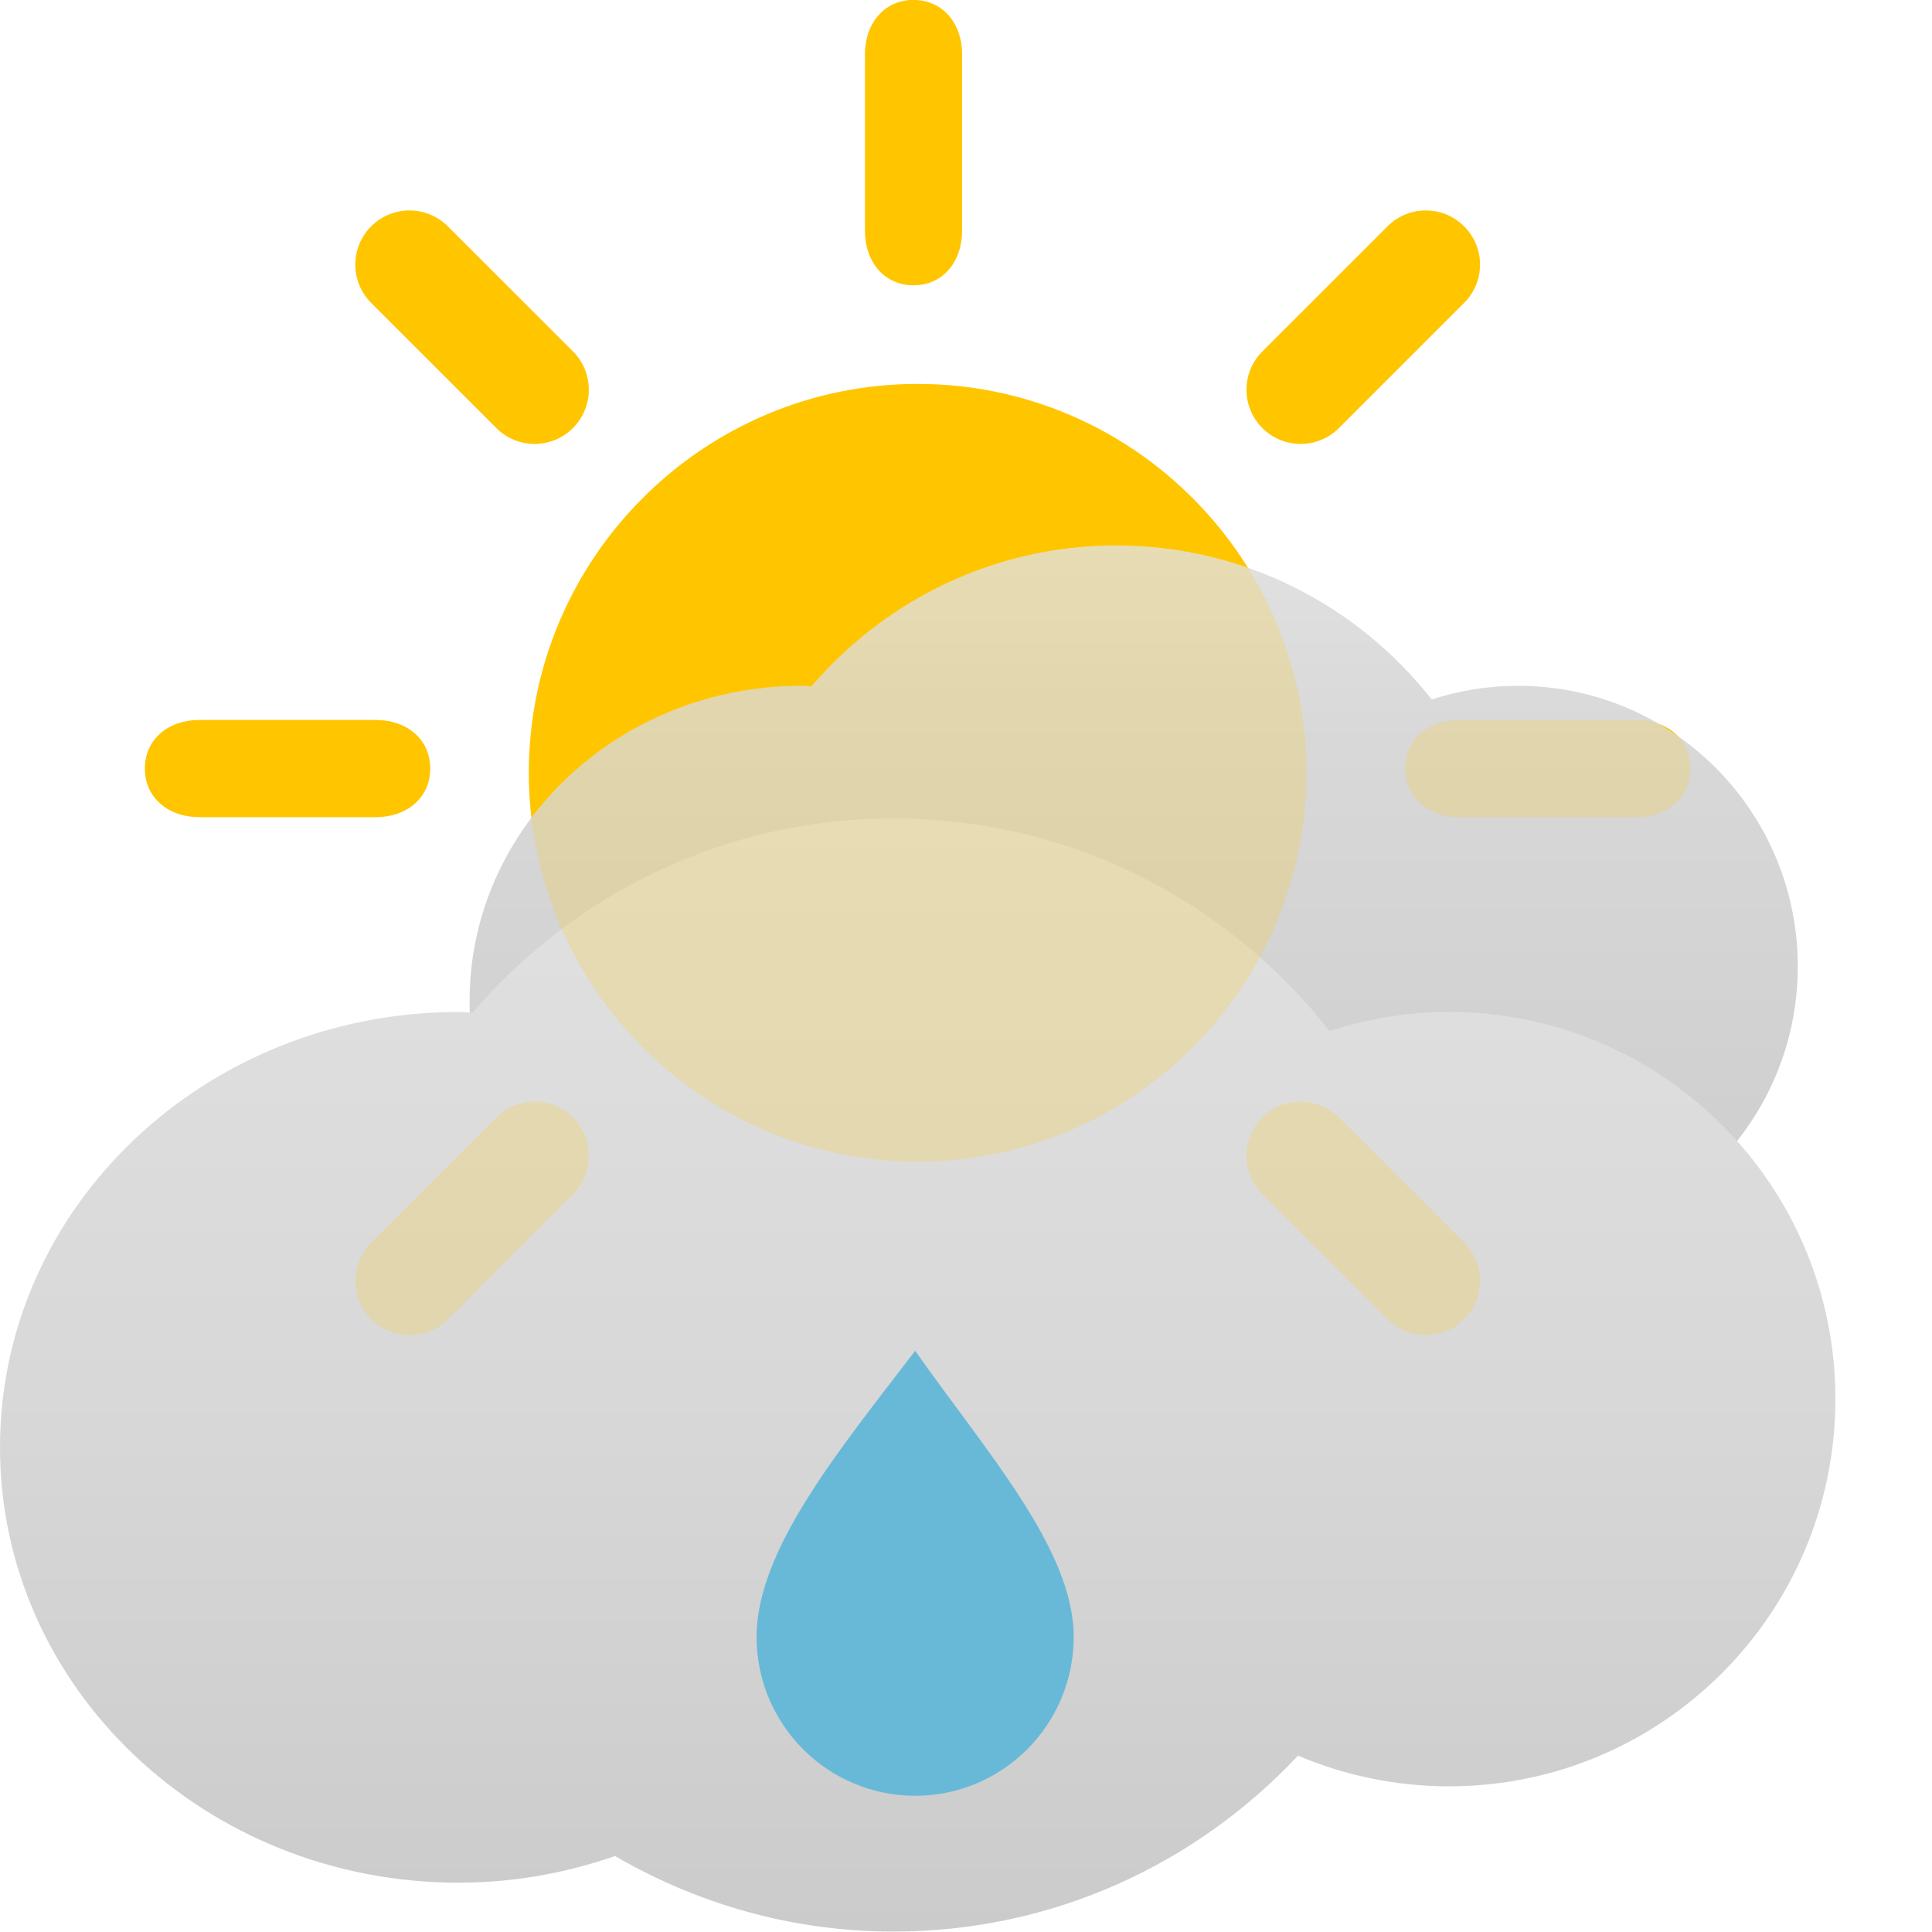
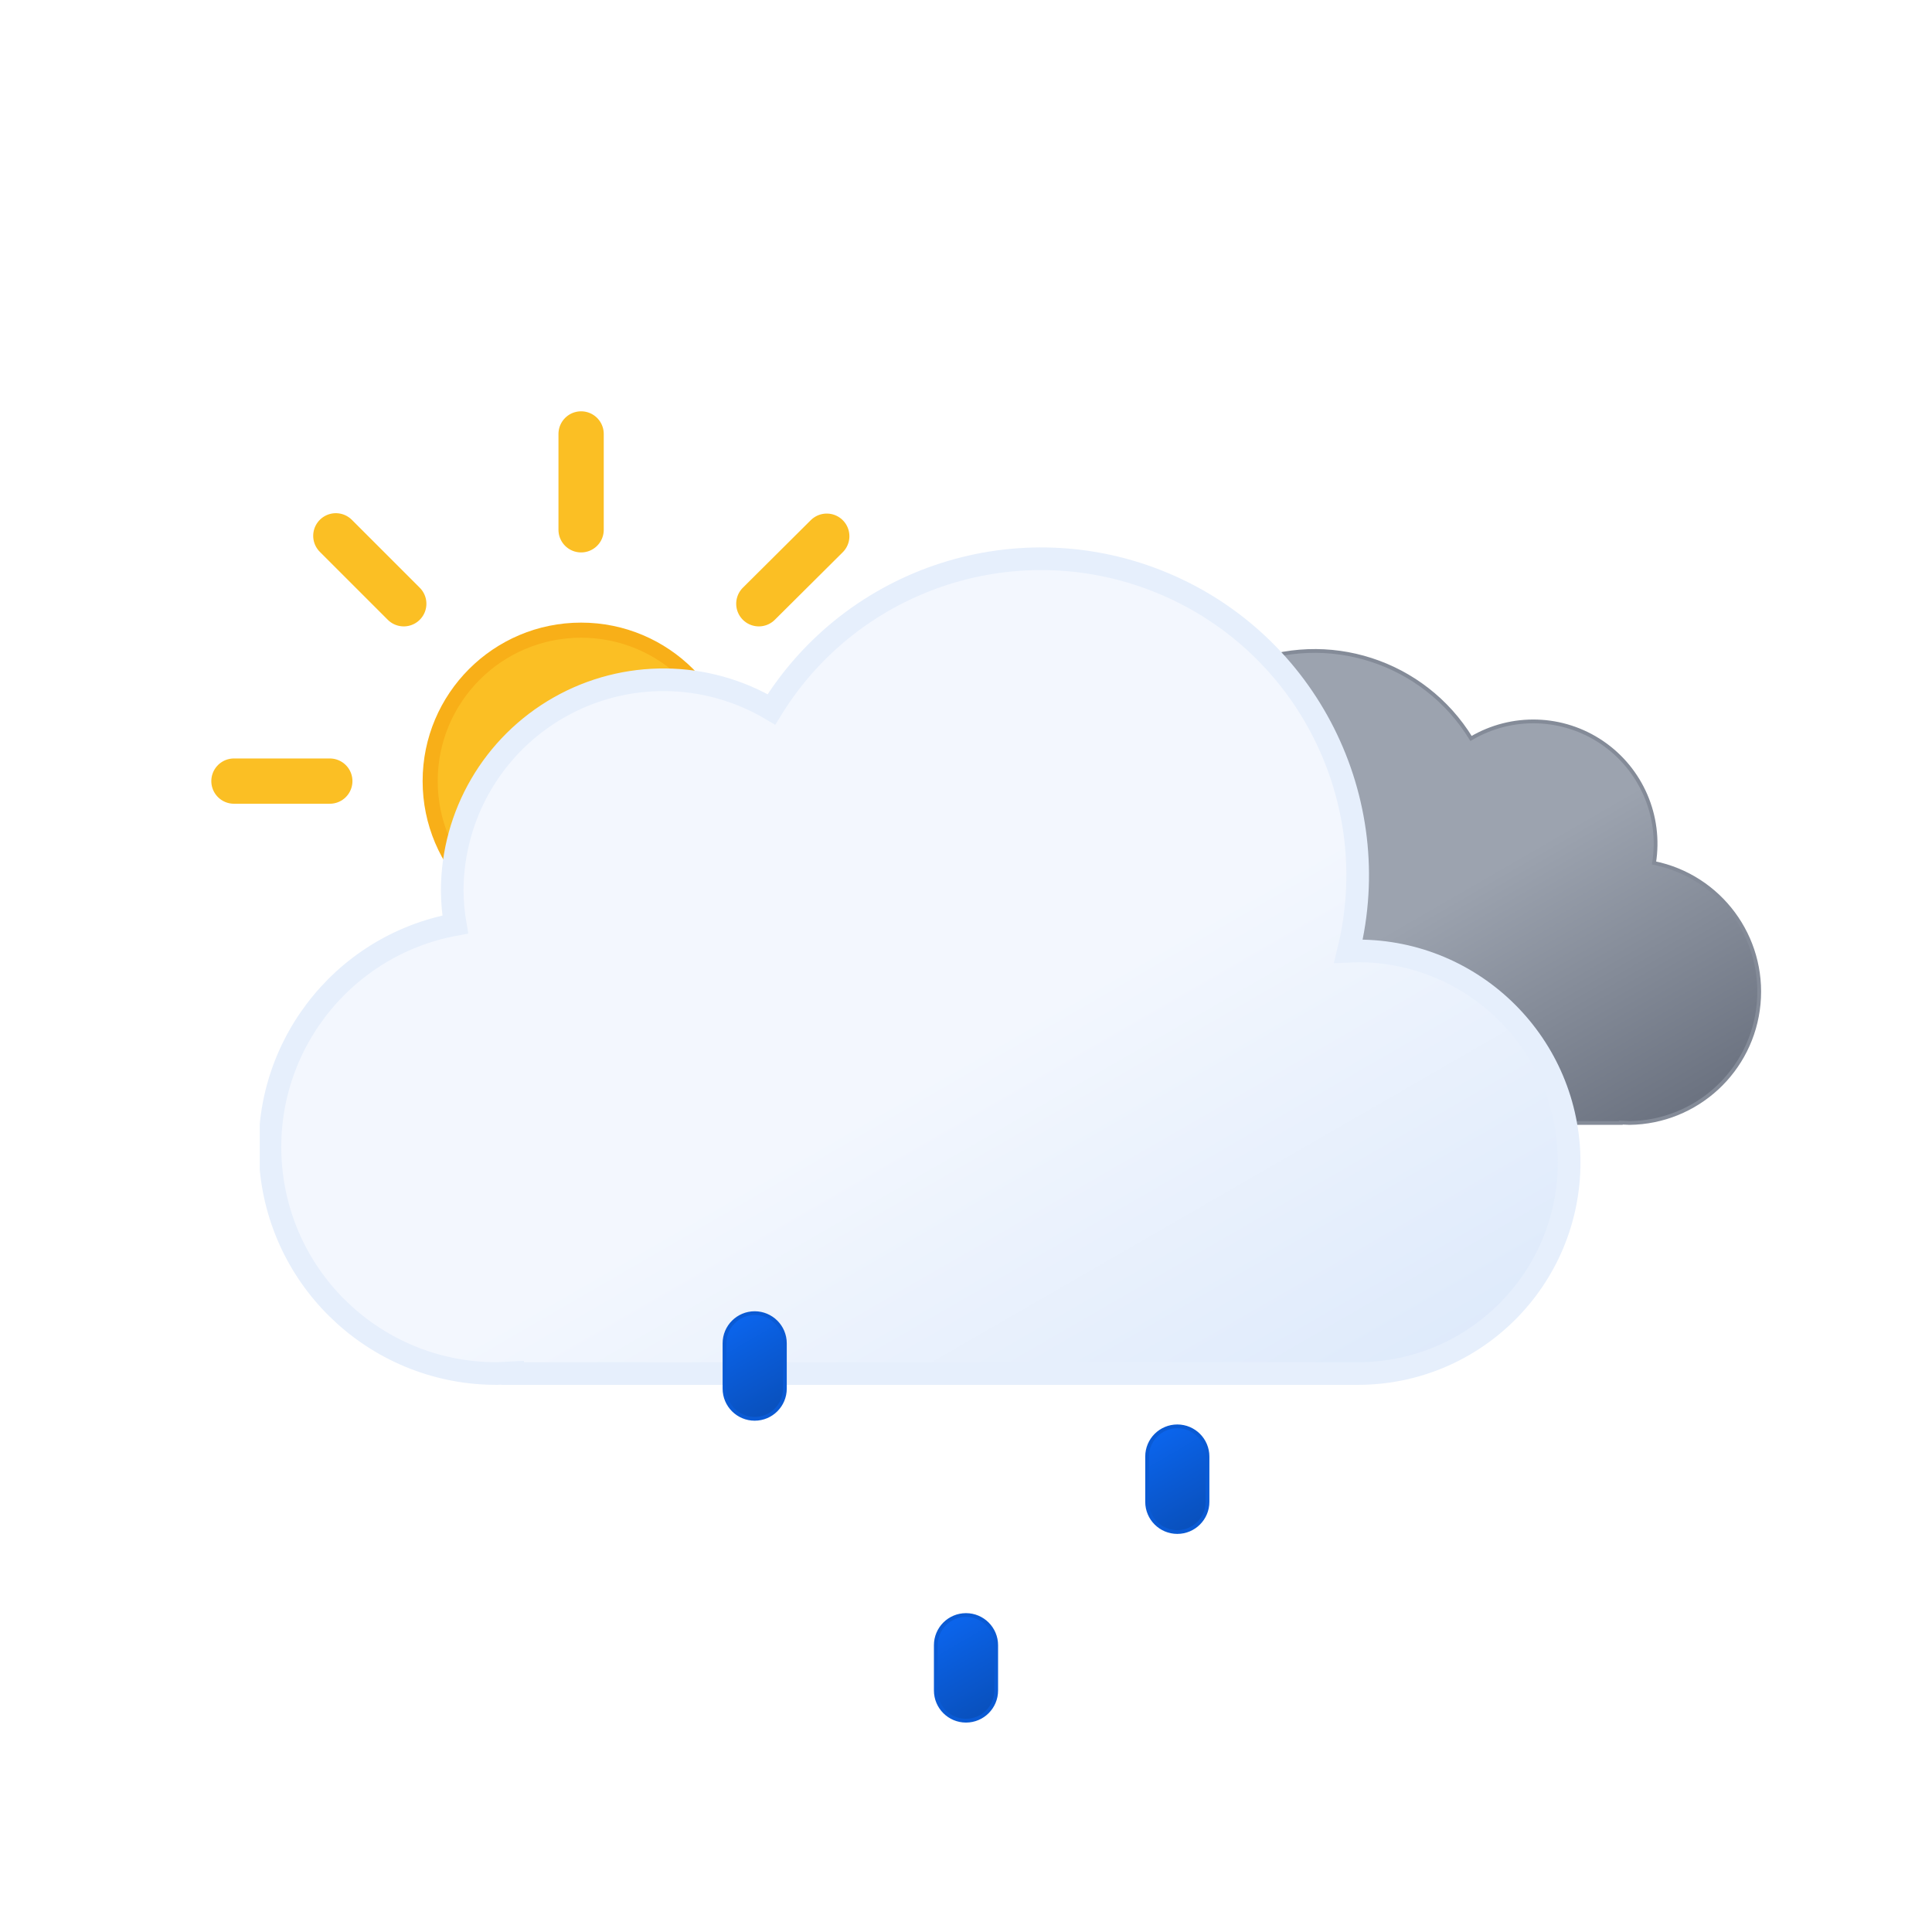
- <svg xmlns="http://www.w3.org/2000/svg" viewBox="0 0 40 40">
-   <linearGradient id="wolke-hell" gradientTransform="matrix(27.28 0 0 -16.564 43135.635 -528.0392)" gradientUnits="userSpaceOnUse" x1="-1580.358" x2="-1580.358" y1="-33.566" y2="-32.558">
-     <stop offset="0" stop-color="#cbcbcb" />
-     <stop offset=".75" stop-color="#d8d8d8" />
-     <stop offset="1" stop-color="#e1e1e1" />
-   </linearGradient>
-   <linearGradient id="wolke-hell-2" gradientUnits="userSpaceOnUse" x1="19" x2="19" y1="39.991" y2="16.944">
-     <stop offset="0" stop-color="#cbcbcb" />
-     <stop offset=".485" stop-color="#d8d8d8" />
-     <stop offset="1" stop-color="#e1e1e1" />
-   </linearGradient>
-   <path d="m27.721 8.862c-.438.438-1.147.438-1.585 0-.438-.439-.438-1.147 0-1.586l2.591-2.59c.439-.438 1.149-.438 1.585 0 .44.438.441 1.147 0 1.585zm-8.722 15.188c-4.438 0-8.05-3.613-8.05-8.051 0-4.439 3.612-8.05 8.05-8.05 4.439 0 8.05 3.612 8.05 8.05 0 4.438-3.611 8.051-8.05 8.051zm-8.722-15.188-2.592-2.591c-.438-.439-.438-1.147 0-1.585.438-.438 1.148-.438 1.586 0l2.591 2.59c.438.438.438 1.147 0 1.586-.438.438-1.148.438-1.586 0zm.001 14.275c.438-.44 1.149-.438 1.586 0s.438 1.147 0 1.584l-2.591 2.593c-.438.438-1.148.438-1.585 0-.438-.438-.438-1.147 0-1.587zm17.443-.002 2.591 2.592c.441.439.441 1.147 0 1.584-.436.439-1.145.439-1.585 0l-2.591-2.59c-.438-.438-.438-1.149 0-1.586.44-.438 1.147-.438 1.585 0zm-7.802-18.35c0 .619-.387 1.121-1.006 1.121-.619-.001-1.005-.502-1.005-1.121v-3.664c0-.62.387-1.122 1.005-1.122s1.006.502 1.006 1.122zm-12.133 12.133h-3.665c-.619 0-1.121-.388-1.121-1.005 0-.622.502-1.006 1.121-1.006h3.665c.62 0 1.121.384 1.121 1.006 0 .618-.501 1.005-1.121 1.005zm22.428-2.011h3.663c.621 0 1.123.384 1.123 1.006 0 .618-.502 1.005-1.123 1.005h-3.663c-.62 0-1.122-.388-1.122-1.005 0-.622.501-1.006 1.122-1.006z" fill="#ffc600" />
-   <path d="m31.43 14.198c-.626 0-1.224.102-1.788.284-1.523-1.939-3.881-3.189-6.532-3.189-2.524 0-4.785 1.133-6.309 2.916-.071-.002-.138-.01-.209-.01-3.795 0-6.87 2.922-6.87 6.529 0 3.607 3.075 6.531 6.87 6.531.825 0 1.614-.146 2.347-.398 1.227.717 2.648 1.133 4.171 1.133 2.391 0 4.541-1.02 6.061-2.64.693.298 1.457.462 2.261.462 3.201 0 5.789-2.6 5.789-5.808-.002-3.211-2.592-5.809-5.791-5.809z" fill="url(#wolke-hell)" />
-   <path d="m30 20.952c-.863 0-1.691.141-2.471.394-2.106-2.678-5.363-4.402-9.029-4.402-3.489 0-6.609 1.564-8.718 4.022-.097-.002-.191-.014-.288-.014-5.244 0-9.494 4.036-9.494 9.013 0 4.979 4.25 9.014 9.494 9.014 1.14 0 2.228-.201 3.241-.552 1.697.989 3.662 1.564 5.765 1.564 3.307 0 6.275-1.405 8.374-3.642.96.406 2.017.635 3.126.635 4.419 0 8-3.59 8-8.019 0-4.426-3.581-8.014-8-8.014z" fill="url(#wolke-hell-2)" />
-   <path d="m27.721 8.862c-.438.438-1.147.438-1.585 0-.438-.439-.438-1.147 0-1.586l2.591-2.59c.439-.438 1.149-.438 1.585 0 .44.438.441 1.147 0 1.585zm-8.722 15.188c-4.438 0-8.05-3.613-8.05-8.051 0-4.439 3.612-8.05 8.05-8.05 4.439 0 8.05 3.612 8.05 8.05 0 4.438-3.611 8.051-8.05 8.051zm-8.722-15.188-2.592-2.591c-.438-.439-.438-1.147 0-1.585.438-.438 1.148-.438 1.586 0l2.591 2.59c.438.438.438 1.147 0 1.586-.438.438-1.148.438-1.586 0zm.001 14.275c.438-.44 1.149-.438 1.586 0s.438 1.147 0 1.584l-2.591 2.593c-.438.438-1.148.438-1.585 0-.438-.438-.438-1.147 0-1.587zm17.443-.002 2.591 2.592c.441.439.441 1.147 0 1.584-.436.439-1.145.439-1.585 0l-2.591-2.59c-.438-.438-.438-1.149 0-1.586.44-.438 1.147-.438 1.585 0zm-7.802-18.35c0 .619-.387 1.121-1.006 1.121-.619-.001-1.005-.502-1.005-1.121v-3.664c0-.62.387-1.122 1.005-1.122s1.006.502 1.006 1.122zm-12.133 12.133h-3.665c-.619 0-1.121-.388-1.121-1.005 0-.622.502-1.006 1.121-1.006h3.665c.62 0 1.121.384 1.121 1.006 0 .618-.501 1.005-1.121 1.005zm22.428-2.011h3.663c.621 0 1.123.384 1.123 1.006 0 .618-.502 1.005-1.123 1.005h-3.663c-.62 0-1.122-.388-1.122-1.005 0-.622.501-1.006 1.122-1.006z" fill="#ffc600" opacity=".2" />
-   <path d="m22.23 33.889c0 1.817-1.469 3.291-3.282 3.291s-3.284-1.474-3.284-3.291c0-1.818 1.745-3.908 3.284-5.923 1.456 2.078 3.282 4.105 3.282 5.923z" fill="#68b9d8" />
+ <svg xmlns="http://www.w3.org/2000/svg" xmlns:xlink="http://www.w3.org/1999/xlink" viewBox="0 0 512 512">
+   <defs>
+     <linearGradient id="a" x1="99.5" x2="232.6" y1="30.7" y2="261.4" gradientUnits="userSpaceOnUse">
+       <stop offset="0" stop-color="#f3f7fe" />
+       <stop offset=".5" stop-color="#f3f7fe" />
+       <stop offset="1" stop-color="#deeafb" />
+     </linearGradient>
+     <linearGradient id="b" x1="52.7" x2="133.4" y1="9.6" y2="149.3" gradientUnits="userSpaceOnUse">
+       <stop offset="0" stop-color="#9ca3af" />
+       <stop offset=".5" stop-color="#9ca3af" />
+       <stop offset="1" stop-color="#6b7280" />
+     </linearGradient>
+     <linearGradient id="c" x1="1391.9" x2="1401.4" y1="-1146.9" y2="-1122.2" gradientTransform="rotate(-9 8002.565 8259.08)" gradientUnits="userSpaceOnUse">
+       <stop offset="0" stop-color="#0b65ed" />
+       <stop offset=".5" stop-color="#0a5ad4" />
+       <stop offset="1" stop-color="#0950bc" />
+     </linearGradient>
+     <linearGradient xlink:href="#c" id="d" x1="1434.7" x2="1444.2" y1="-1059.1" y2="-1034.4" />
+     <linearGradient xlink:href="#c" id="e" x1="1497.8" x2="1507.3" y1="-1099.7" y2="-1075.1" />
+     <linearGradient id="f" x1="78" x2="118" y1="63.4" y2="132.7" gradientUnits="userSpaceOnUse">
+       <stop offset="0" stop-color="#fbbf24" />
+       <stop offset=".5" stop-color="#fbbf24" />
+       <stop offset="1" stop-color="#f59e0b" />
+     </linearGradient>
+     <symbol id="h" viewBox="0 0 196 196">
+       <circle cx="98" cy="98" r="40" fill="url(#f)" stroke="#f8af18" stroke-miterlimit="10" stroke-width="4" />
+       <path fill="none" stroke="#fbbf24" stroke-linecap="round" stroke-miterlimit="10" stroke-width="12" d="M98 31.4V6m0 184v-25.4M145.1 51l18-17.9M33 163l18-17.9M51 51 33 33m130.1 130.1-18-18M6 98h25.4M190 98h-25.4" />
+     </symbol>
+     <symbol id="j" viewBox="0 0 200.3 126.1">
+       <path fill="url(#b)" stroke="#848b98" stroke-miterlimit="10" d="M.5 93.2a32.4 32.4 0 0032.4 32.4h129.8v-.1l2.3.1a34.8 34.8 0 006.5-68.9 32.4 32.4 0 00-48.5-33 48.6 48.6 0 00-88.6 37.1h-1.5A32.4 32.4 0 00.5 93.1Z" />
+     </symbol>
+     <symbol id="k" viewBox="0 0 350 222">
+       <path fill="url(#a)" stroke="#e6effc" stroke-miterlimit="10" stroke-width="6" d="m291 107-2.5.1A83.9 83.9 0 00135.6 43 56 56 0 0051 91a56.6 56.6 0 00.8 9A60 60 0 0063 219l4-.2v.2h224a56 56 0 000-112Z" />
+     </symbol>
+     <symbol id="i" viewBox="0 0 398 222">
+       <use xlink:href="#j" width="200.3" height="126.1" transform="translate(198 27)" />
+       <use xlink:href="#k" width="350" height="222" />
+     </symbol>
+     <symbol id="g" viewBox="0 0 410.8 258">
+       <use xlink:href="#h" width="196" height="196" />
+       <use xlink:href="#i" width="398" height="222" transform="translate(12.84 36)" />
+     </symbol>
+     <symbol id="l" viewBox="0 0 129 109">
+       <path fill="url(#c)" stroke="#0a5ad4" stroke-miterlimit="10" d="M8.5 28.5a8 8 0 01-8-8v-12a8 8 0 0116 0v12a8 8 0 01-8 8Z" />
+       <path fill="url(#d)" stroke="#0a5ad4" stroke-miterlimit="10" d="M64.5 108.5a8 8 0 01-8-8v-12a8 8 0 0116 0v12a8 8 0 01-8 8Z" />
+       <path fill="url(#e)" stroke="#0a5ad4" stroke-miterlimit="10" d="M120.5 58.5a8 8 0 01-8-8v-12a8 8 0 0116 0v12a8 8 0 01-8 8Z" />
+     </symbol>
+   </defs>
+   <use xlink:href="#g" width="410.8" height="258" transform="translate(56 109)" />
+   <use xlink:href="#l" width="129" height="109" transform="translate(191.5 347.5)" />
</svg>
